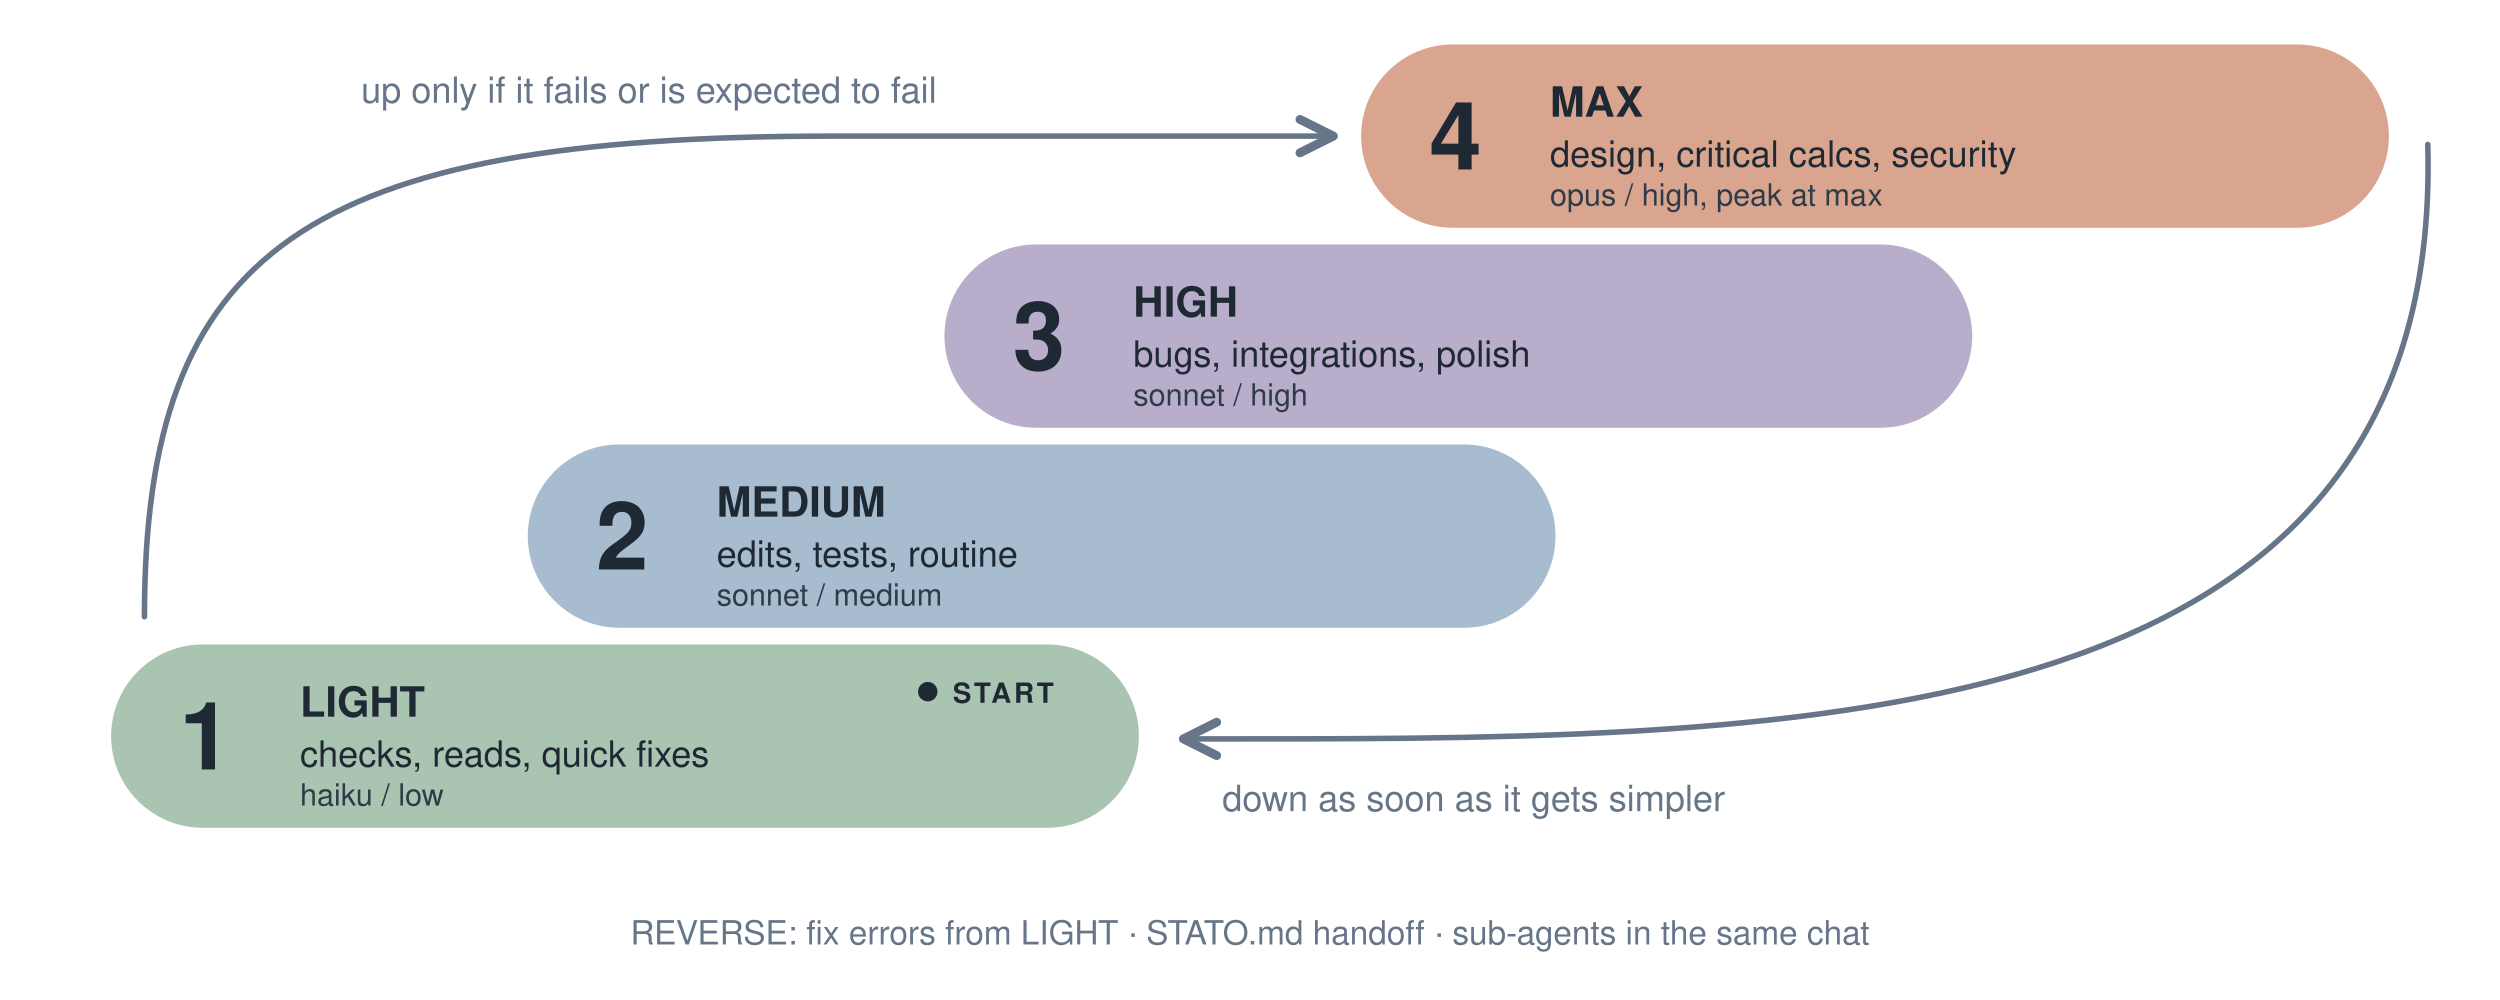
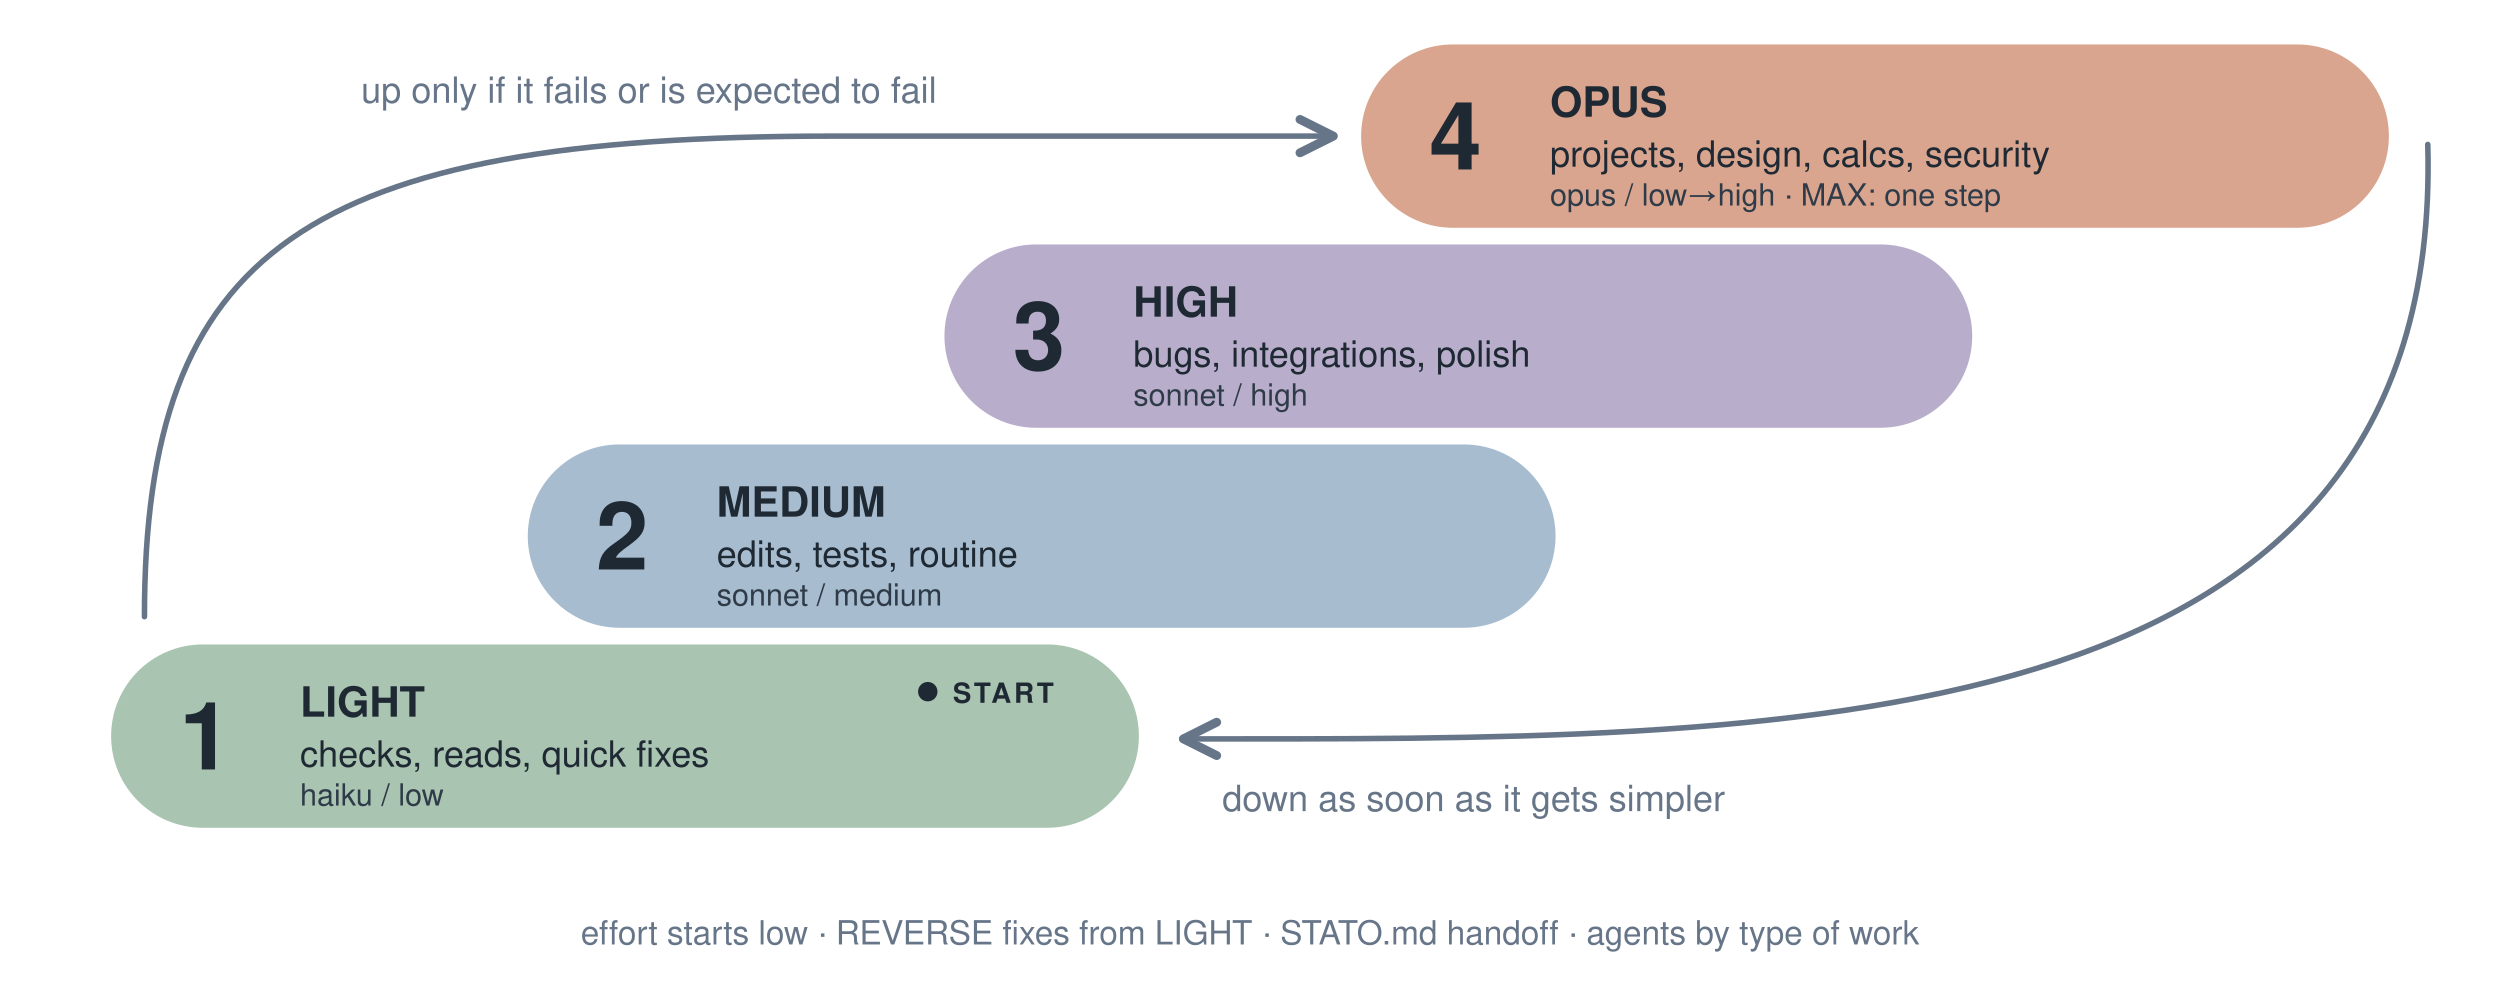
- <svg xmlns="http://www.w3.org/2000/svg" viewBox="0 0 900 360" width="900" height="360" role="img" aria-label="ONMAKE Gear: four levels, lowest that works" font-family="system-ui, -apple-system, Segoe UI, Helvetica, Arial, sans-serif">
+ <svg xmlns="http://www.w3.org/2000/svg" viewBox="0 0 900 360" width="900" height="360" role="img" aria-label="ONMAKE Gear: lowest level that works, projects start at OPUS" font-family="system-ui, -apple-system, Segoe UI, Helvetica, Arial, sans-serif">
  <defs>
    <marker id="a" markerWidth="8" markerHeight="8" refX="6" refY="4" orient="auto">
      <path d="M1,1 L7,4 L1,7" fill="none" stroke="#667588" stroke-width="1.6" stroke-linecap="round" stroke-linejoin="round" />
    </marker>
  </defs>
  <rect x="40" y="232" width="370" height="66" rx="33" fill="#a9c4b0" />
  <text x="74" y="277" font-size="34" font-weight="700" fill="#1f2933" text-anchor="middle">1</text>
  <text x="108" y="258" font-size="15" font-weight="700" fill="#1f2933">LIGHT</text>
  <text x="108" y="276" font-size="13" fill="#1f2933">checks, reads, quick fixes</text>
  <text x="108" y="290" font-size="11" fill="#2f3b48">haiku / low</text>
  <rect x="190" y="160" width="370" height="66" rx="33" fill="#a7bccf" />
  <text x="224" y="205" font-size="34" font-weight="700" fill="#1f2933" text-anchor="middle">2</text>
  <text x="258" y="186" font-size="15" font-weight="700" fill="#1f2933">MEDIUM</text>
  <text x="258" y="204" font-size="13" fill="#1f2933">edits, tests, routine</text>
  <text x="258" y="218" font-size="11" fill="#2f3b48">sonnet / medium</text>
  <rect x="340" y="88" width="370" height="66" rx="33" fill="#b8aecb" />
  <text x="374" y="133" font-size="34" font-weight="700" fill="#1f2933" text-anchor="middle">3</text>
  <text x="408" y="114" font-size="15" font-weight="700" fill="#1f2933">HIGH</text>
  <text x="408" y="132" font-size="13" fill="#1f2933">bugs, integrations, polish</text>
  <text x="408" y="146" font-size="11" fill="#2f3b48">sonnet / high</text>
  <rect x="490" y="16" width="370" height="66" rx="33" fill="#d9a58f" />
  <text x="524" y="61" font-size="34" font-weight="700" fill="#1f2933" text-anchor="middle">4</text>
-   <text x="558" y="42" font-size="15" font-weight="700" fill="#1f2933">MAX</text>
-   <text x="558" y="60" font-size="13" fill="#1f2933">design, critical calcs, security</text>
-   <text x="558" y="74" font-size="11" fill="#2f3b48">opus / high, peak at max</text>
+   <text x="558" y="42" font-size="15" font-weight="700" fill="#1f2933">OPUS</text>
+   <text x="558" y="60" font-size="13" fill="#1f2933">projects, design, calcs, security</text>
+   <text x="558" y="74" font-size="11" fill="#2f3b48">opus / low→high · MAX: one step</text>
  <circle cx="334" cy="249" r="3.5" fill="#1f2933" />
  <text x="343" y="253" font-size="10" font-weight="700" letter-spacing="1" fill="#1f2933">START</text>
  <path d="M52 222 C52 90 110 49 300 49 L478 49" fill="none" stroke="#667588" stroke-width="2" stroke-linecap="round" marker-end="url(#a)" />
  <text x="130" y="37" font-size="13" fill="#667588">up only if it fails or is expected to fail</text>
  <path d="M874 52 C880 270 640 266 428 266" fill="none" stroke="#667588" stroke-width="2" stroke-linecap="round" marker-end="url(#a)" />
  <text x="440" y="292" font-size="13" fill="#667588">down as soon as it gets simpler</text>
-   <text x="450" y="340" font-size="12" fill="#667588" text-anchor="middle">REVERSE: fix errors from LIGHT · STATO.md handoff · sub-agents in the same chat</text>
+   <text x="450" y="340" font-size="12" fill="#667588" text-anchor="middle">effort starts low · REVERSE fixes from LIGHT · STATO.md handoff · agents by type of work</text>
</svg>
